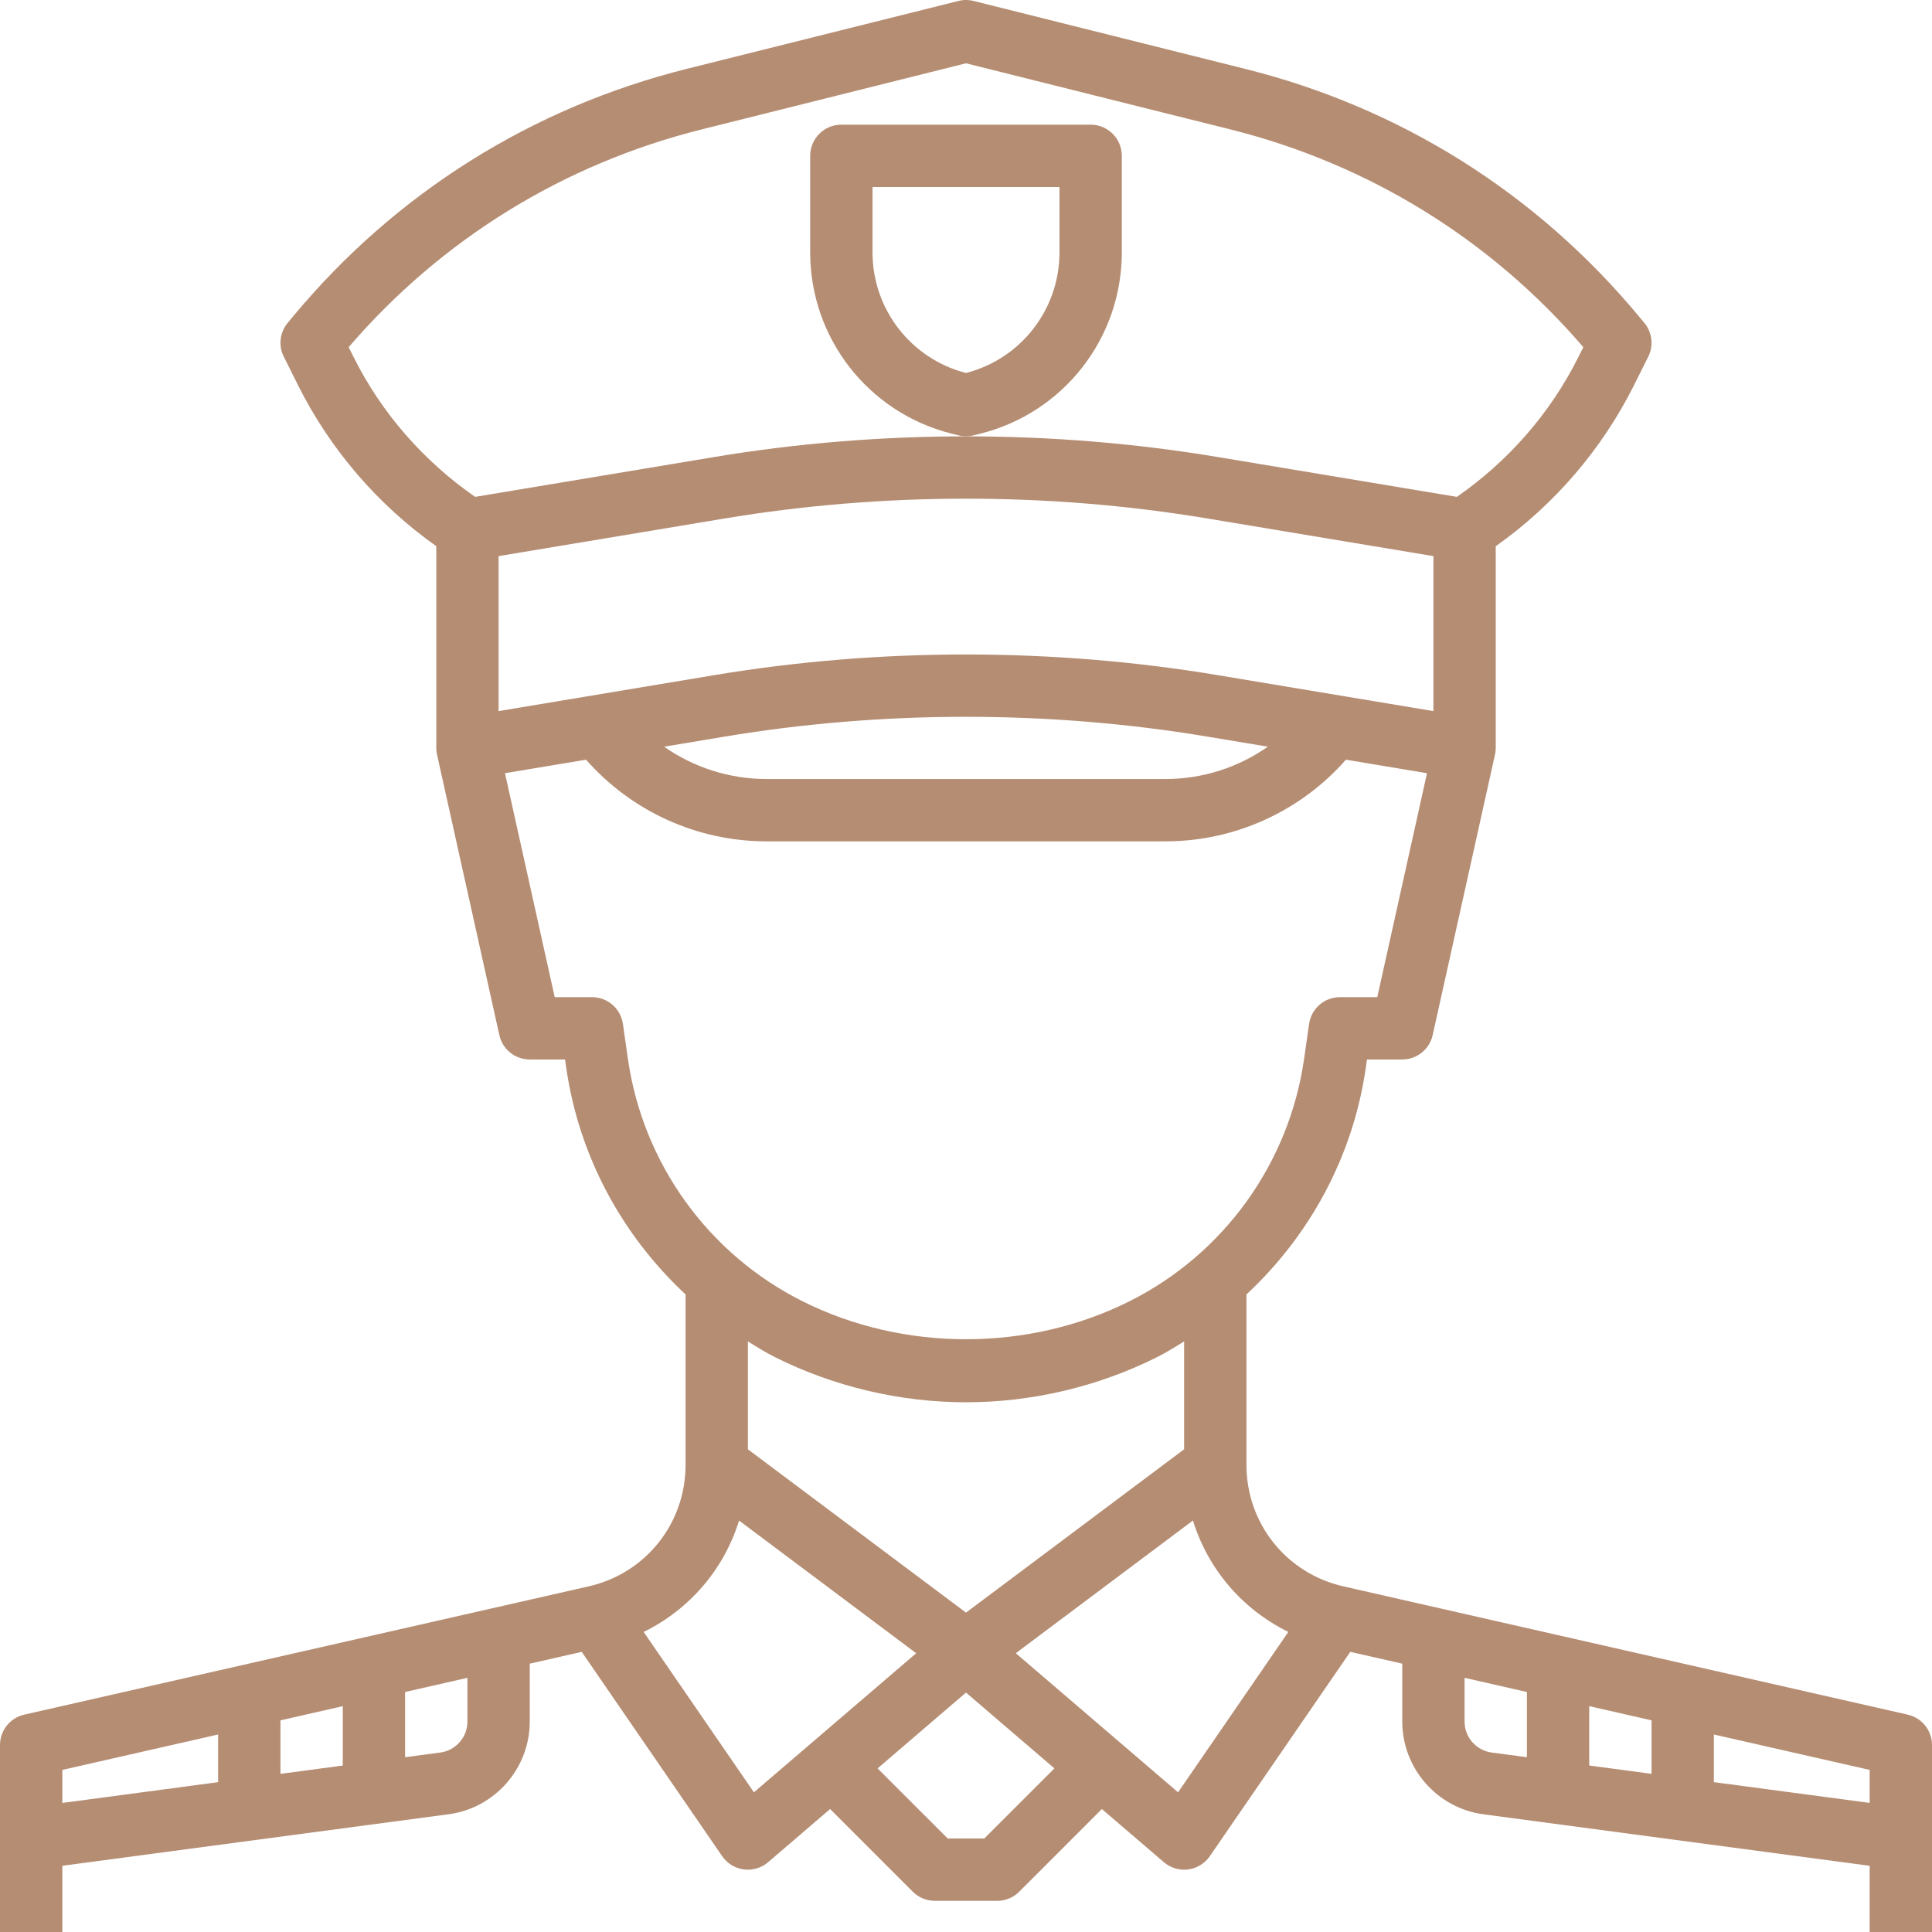
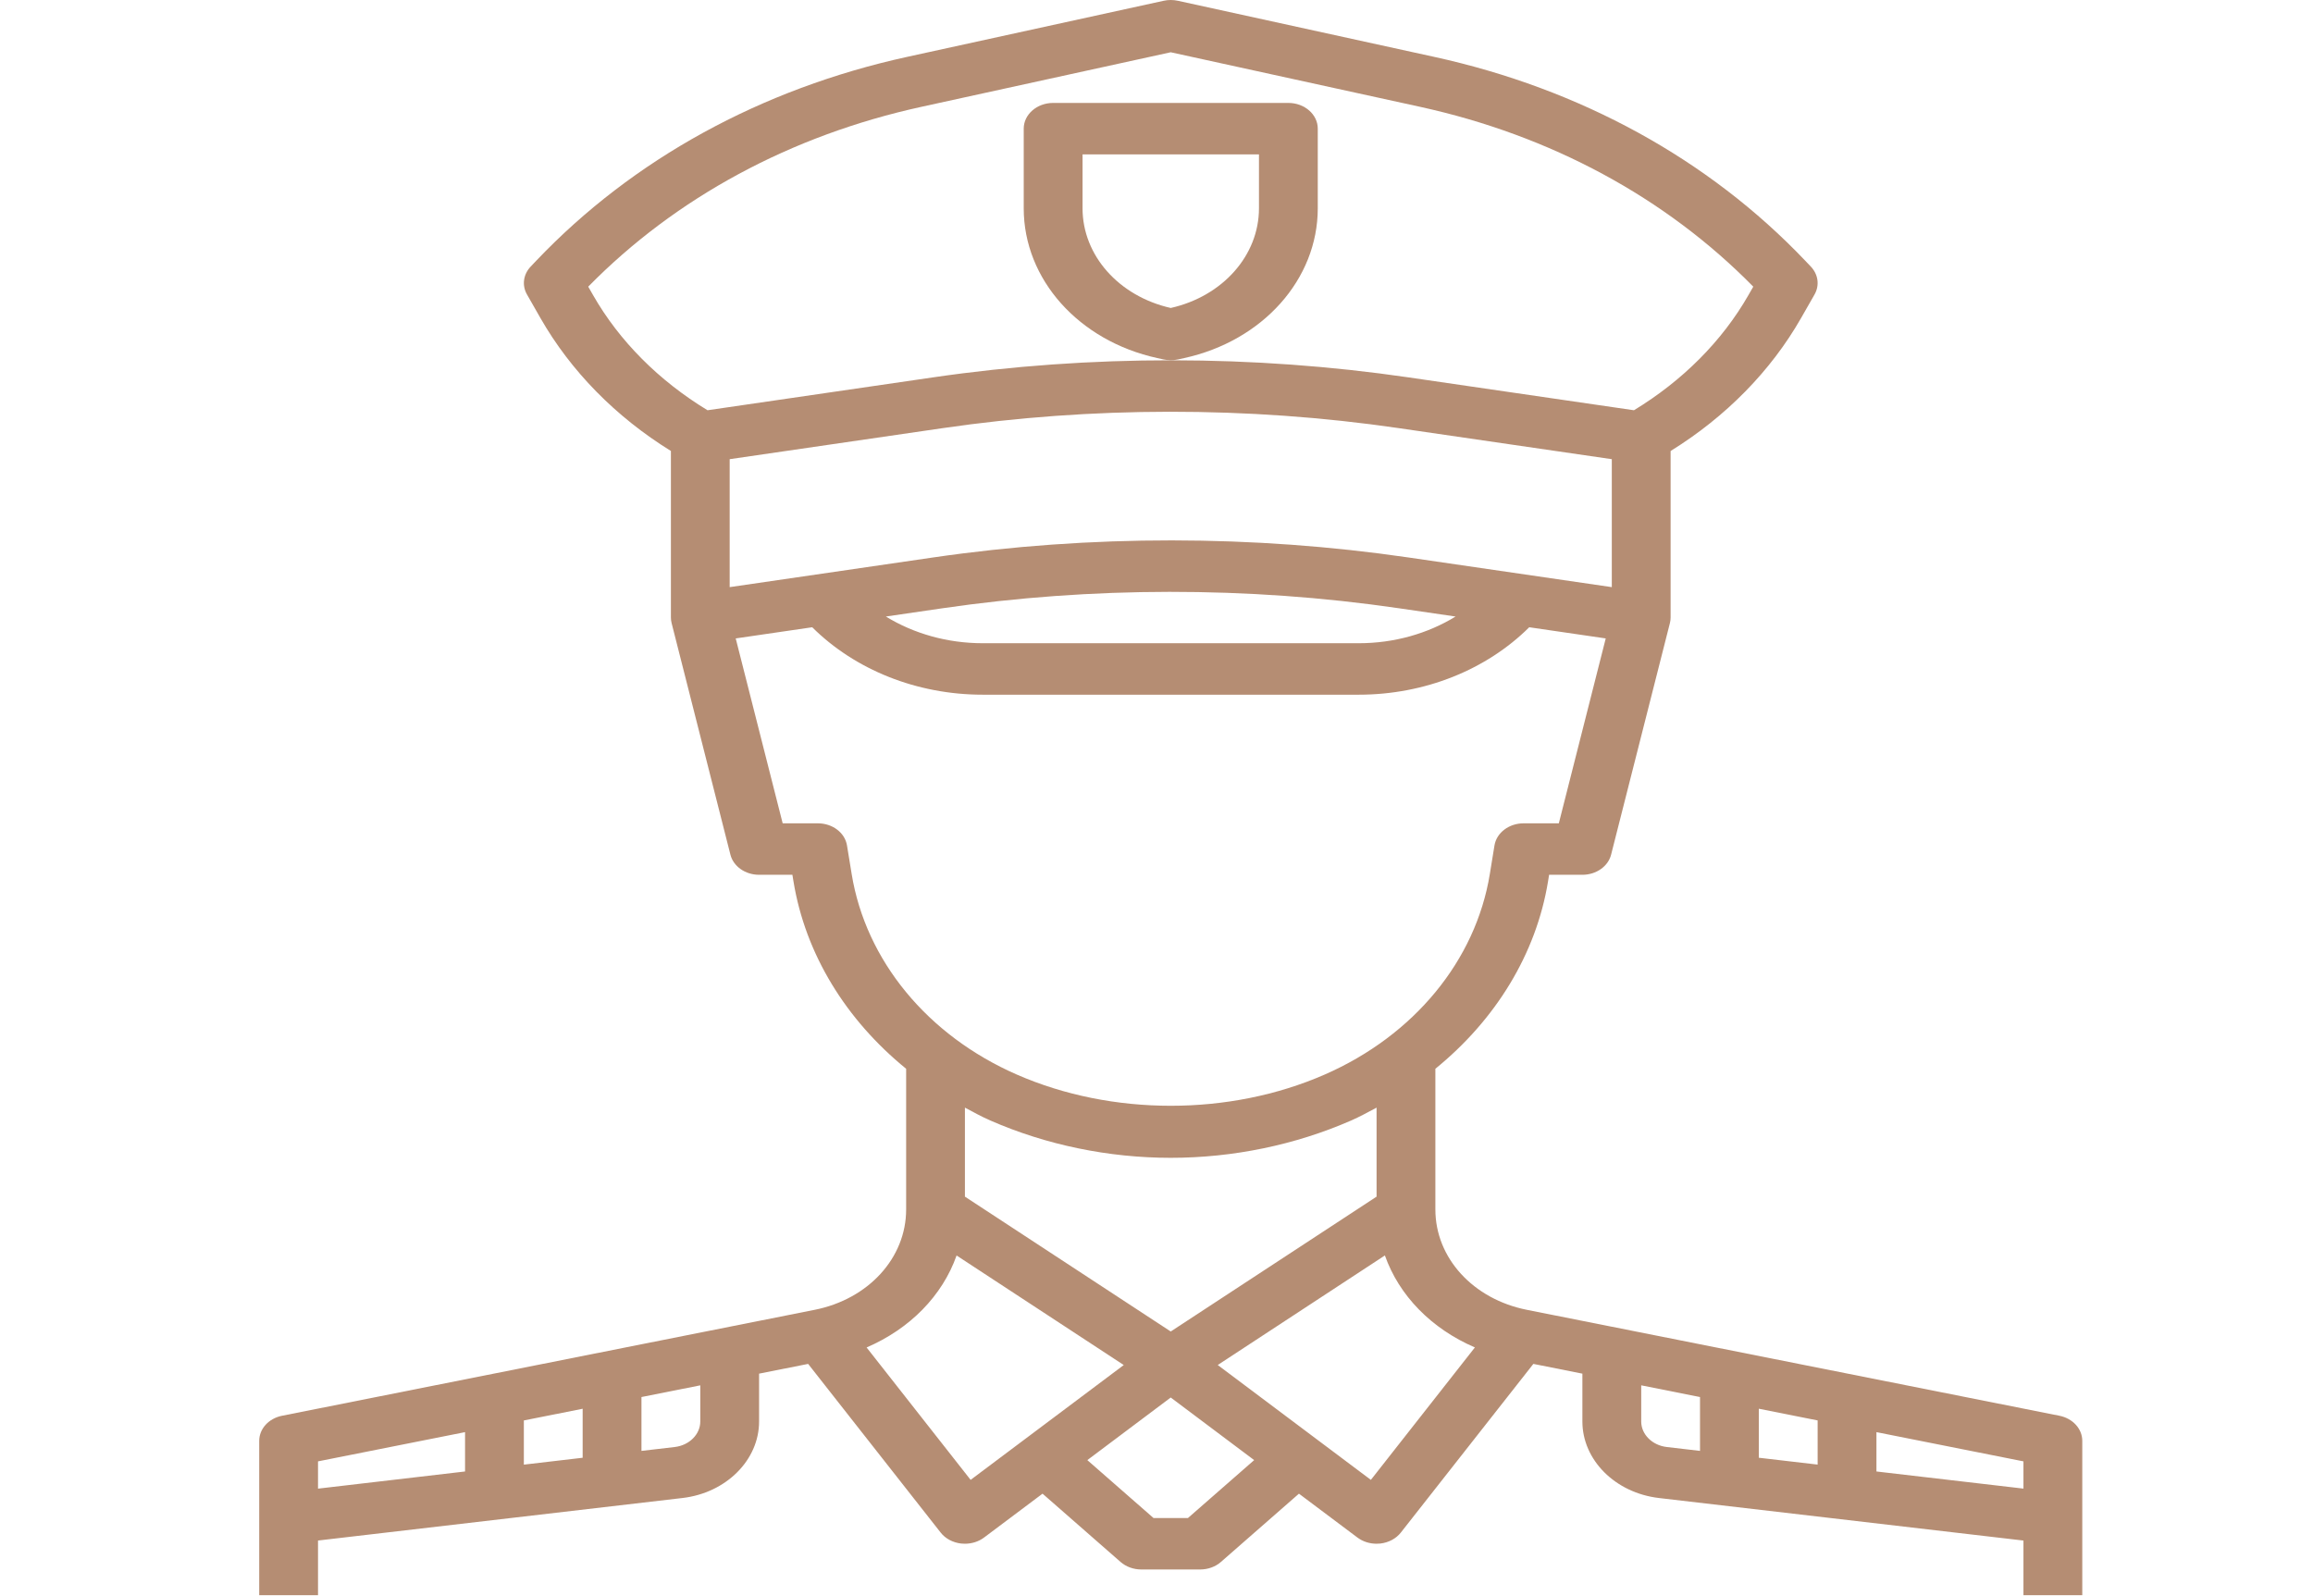
- <svg xmlns="http://www.w3.org/2000/svg" width="80" height="80" viewBox="0 0 80 80" fill="none">
-   <path d="M78.996 71L55.631 65.689C53.264 65.152 51.613 63.083 51.613 60.657V53.599C54.25 51.147 56.034 47.855 56.556 44.203L56.603 43.871H58.065C58.67 43.871 59.194 43.45 59.324 42.861L61.904 31.248C61.925 31.156 61.935 31.062 61.935 30.968V22.618C64.359 20.903 66.333 18.607 67.662 15.948L68.25 14.772C68.48 14.313 68.415 13.763 68.088 13.369L67.839 13.07C63.605 7.988 57.975 4.455 51.56 2.852L40.313 0.039C40.108 -0.013 39.893 -0.013 39.688 0.039L28.441 2.85C22.026 4.454 16.396 7.987 12.163 13.068L11.914 13.368C11.586 13.761 11.521 14.312 11.751 14.77L12.339 15.947C13.668 18.607 15.643 20.903 18.066 22.617V30.968C18.066 31.062 18.076 31.156 18.097 31.248L20.677 42.861C20.806 43.45 21.33 43.871 21.936 43.871H23.397L23.445 44.203C23.968 47.855 25.751 51.147 28.388 53.599V60.657C28.388 63.083 26.737 65.152 24.37 65.689L1.004 71C0.417 71.133 0 71.656 0 72.258V80H2.581V77.258L18.576 75.125C20.49 74.871 21.936 73.222 21.936 71.289V68.889L24.088 68.4L29.904 76.861C30.112 77.163 30.439 77.361 30.801 77.409C30.857 77.415 30.912 77.419 30.968 77.419C31.273 77.419 31.572 77.311 31.808 77.108L34.374 74.908L37.797 78.332C38.039 78.574 38.368 78.71 38.71 78.71H41.29C41.632 78.71 41.961 78.574 42.203 78.332L45.626 74.908L48.192 77.108C48.428 77.311 48.727 77.419 49.032 77.419C49.088 77.419 49.143 77.415 49.199 77.409C49.561 77.361 49.888 77.163 50.096 76.861L55.912 68.4L58.065 68.889V71.289C58.065 73.222 59.51 74.871 61.425 75.126L77.419 77.259V80H80V72.258C80 71.656 79.583 71.133 78.996 71ZM68.387 71.235V73.45L65.806 73.106V70.648L68.387 71.235ZM50.43 27.957C43.652 26.827 36.486 26.804 29.57 27.957L20.645 29.445V23.028L29.995 21.471C36.493 20.387 43.369 20.364 50.005 21.471L59.355 23.028V29.445L50.43 27.957ZM52.499 30.919C51.273 31.779 49.797 32.258 48.252 32.258H31.748C30.203 32.258 28.727 31.779 27.499 30.919L29.994 30.503C36.492 29.419 43.368 29.396 50.004 30.503L52.499 30.919ZM14.646 14.793L14.437 14.376C18.284 9.903 23.333 6.788 29.067 5.355L40 2.621L50.933 5.355C56.667 6.788 61.716 9.903 65.563 14.376L65.353 14.793C64.195 17.112 62.453 19.097 60.326 20.574L50.43 18.925C43.652 17.795 36.486 17.772 29.57 18.925L19.674 20.574C17.546 19.097 15.805 17.112 14.646 14.793ZM25.999 43.837L25.794 42.399C25.702 41.763 25.159 41.29 24.516 41.29H22.97L20.91 32.017L24.267 31.457C26.148 33.592 28.857 34.839 31.748 34.839H48.25C51.142 34.839 53.852 33.592 55.732 31.457L59.089 32.017L57.03 41.29H55.484C54.841 41.29 54.298 41.763 54.206 42.399L54.001 43.837C53.382 48.174 50.672 51.932 46.756 53.889C42.582 55.977 37.419 55.977 33.244 53.889C29.328 51.932 26.618 48.173 25.999 43.837ZM32.09 56.197C34.534 57.419 37.268 58.065 40 58.065C42.732 58.065 45.466 57.419 47.91 56.197C48.299 56.003 48.663 55.772 49.032 55.548V60.012L40 66.775L30.968 60.012V55.548C31.337 55.772 31.701 56.003 32.09 56.197ZM14.194 70.649V73.107L11.613 73.452V71.236L14.194 70.649ZM2.581 73.288L9.032 71.822V73.795L2.581 74.656V73.288ZM19.355 71.289C19.355 71.933 18.873 72.483 18.235 72.568L16.774 72.763V70.062L19.355 69.475V71.289ZM31.218 74.216L26.653 67.576C28.56 66.637 29.979 64.978 30.603 62.963L37.938 68.457L31.218 74.216ZM40.756 76.129H39.244L36.339 73.225L40 70.086L43.661 73.225L40.756 76.129ZM48.782 74.216L42.062 68.456L49.397 62.961C50.021 64.977 51.44 66.637 53.347 67.574L48.782 74.216ZM60.645 71.289V69.475L63.226 70.062V72.763L61.765 72.568C61.126 72.483 60.645 71.933 60.645 71.289ZM70.968 73.795V71.822L77.419 73.288V74.654L70.968 73.795Z" fill="#B58D73" />
-   <path d="M39.412 17.958L39.687 18.026C39.79 18.052 39.894 18.065 40 18.065C40.106 18.065 40.211 18.052 40.314 18.026L40.589 17.958C44.04 17.095 46.452 14.006 46.452 10.447V6.452C46.452 5.74 45.874 5.162 45.161 5.162H34.839C34.127 5.162 33.548 5.74 33.548 6.452V10.447C33.548 14.006 35.96 17.095 39.412 17.958ZM36.129 7.743H43.871V10.447C43.871 12.807 42.281 14.856 40 15.445C37.719 14.855 36.129 12.807 36.129 10.447V7.743Z" fill="#B58D73" />
+ <svg xmlns="http://www.w3.org/2000/svg" width="116" height="80" viewBox="0 0 116 80" fill="none">
+   <path d="M103.281 71L76.578 65.689C73.874 65.152 71.986 63.083 71.986 60.657V53.599C75 51.147 77.038 47.855 77.636 44.203L77.689 43.871H79.359C80.051 43.871 80.65 43.45 80.799 42.861L83.748 31.248C83.772 31.156 83.783 31.062 83.783 30.968V22.618C86.553 20.903 88.809 18.607 90.328 15.948L91 14.772C91.263 14.313 91.189 13.763 90.815 13.369L90.53 13.07C85.692 7.988 79.258 4.455 71.926 2.852L59.073 0.039C58.838 -0.013 58.592 -0.013 58.357 0.039L45.504 2.85C38.172 4.454 31.738 7.987 26.9 13.068L26.616 13.368C26.241 13.761 26.167 14.312 26.43 14.77L27.102 15.947C28.621 18.607 30.877 20.903 33.647 22.617V30.968C33.647 31.062 33.658 31.156 33.682 31.248L36.631 42.861C36.779 43.45 37.377 43.871 38.069 43.871H39.74L39.794 44.203C40.392 47.855 42.43 51.147 45.444 53.599V60.657C45.444 63.083 43.556 65.152 40.852 65.689L14.147 71C13.476 71.133 13 71.656 13 72.258V80H15.949V77.258L34.229 75.125C36.417 74.871 38.069 73.222 38.069 71.289V68.889L40.529 68.4L47.177 76.861C47.414 77.163 47.787 77.361 48.202 77.409C48.265 77.415 48.328 77.419 48.392 77.419C48.741 77.419 49.082 77.311 49.352 77.108L52.285 74.908L56.197 78.332C56.473 78.574 56.849 78.71 57.24 78.71H60.189C60.58 78.71 60.956 78.574 61.231 78.332L65.144 74.908L68.077 77.108C68.347 77.311 68.687 77.419 69.037 77.419C69.1 77.419 69.164 77.415 69.227 77.409C69.641 77.361 70.015 77.163 70.252 76.861L76.9 68.4L79.359 68.889V71.289C79.359 73.222 81.011 74.871 83.199 75.126L101.479 77.259V80H104.429V72.258C104.429 71.656 103.952 71.133 103.281 71ZM91.157 71.235V73.45L88.207 73.106V70.648L91.157 71.235ZM70.634 27.957C62.888 26.827 54.699 26.804 46.795 27.957L36.594 29.445V23.028L47.28 21.471C54.706 20.387 62.565 20.364 70.149 21.471L80.834 23.028V29.445L70.634 27.957ZM72.999 30.919C71.598 31.779 69.911 32.258 68.145 32.258H49.284C47.517 32.258 45.83 31.779 44.428 30.919L47.278 30.503C54.705 29.419 62.563 29.396 70.147 30.503L72.999 30.919ZM29.739 14.793L29.5 14.376C33.896 9.903 39.666 6.788 46.219 5.355L58.714 2.621L71.209 5.355C77.762 6.788 83.533 9.903 87.929 14.376L87.69 14.793C86.365 17.112 84.375 19.097 81.945 20.574L70.634 18.925C62.888 17.795 54.699 17.772 46.795 18.925L35.484 20.574C33.052 19.097 31.063 17.112 29.739 14.793ZM42.713 43.837L42.478 42.399C42.374 41.763 41.753 41.29 41.018 41.29H39.252L36.897 32.017L40.734 31.457C42.884 33.592 45.979 34.839 49.284 34.839H68.143C71.448 34.839 74.545 33.592 76.693 31.457L80.53 32.017L78.177 41.29H76.41C75.676 41.29 75.055 41.763 74.95 42.399L74.716 43.837C74.008 48.174 70.911 51.932 66.436 53.889C61.665 55.977 55.765 55.977 50.993 53.889C46.517 51.932 43.421 48.173 42.713 43.837ZM49.675 56.197C52.468 57.419 55.592 58.065 58.714 58.065C61.836 58.065 64.961 57.419 67.754 56.197C68.199 56.003 68.615 55.772 69.037 55.548V60.012L58.714 66.775L48.392 60.012V55.548C48.813 55.772 49.229 56.003 49.675 56.197ZM29.221 70.649V73.107L26.272 73.452V71.236L29.221 70.649ZM15.949 73.288L23.323 71.822V73.795L15.949 74.656V73.288ZM35.12 71.289C35.12 71.933 34.57 72.483 33.84 72.568L32.17 72.763V70.062L35.12 69.475V71.289ZM48.678 74.216L43.461 67.576C45.64 66.637 47.262 64.978 47.974 62.963L56.358 68.457L48.678 74.216ZM59.578 76.129H57.85L54.531 73.225L58.714 70.086L62.898 73.225L59.578 76.129ZM68.751 74.216L61.071 68.456L69.454 62.961C70.166 64.977 71.789 66.637 73.968 67.574L68.751 74.216ZM82.309 71.289V69.475L85.258 70.062V72.763L83.589 72.568C82.859 72.483 82.309 71.933 82.309 71.289ZM94.106 73.795V71.822L101.479 73.288V74.654L94.106 73.795Z" fill="#B58D73" />
+   <path d="M58.042 17.958L58.356 18.027C58.474 18.052 58.594 18.065 58.715 18.065C58.836 18.065 58.955 18.052 59.073 18.027L59.387 17.958C63.332 17.095 66.088 14.006 66.088 10.447V6.452C66.088 5.74 65.427 5.162 64.613 5.162H52.816C52.002 5.162 51.341 5.74 51.341 6.452V10.447C51.341 14.006 54.097 17.095 58.042 17.958ZM54.291 7.743H63.139V10.447C63.139 12.807 61.322 14.856 58.715 15.445C56.107 14.855 54.291 12.807 54.291 10.447V7.743Z" fill="#B58D73" />
</svg>
